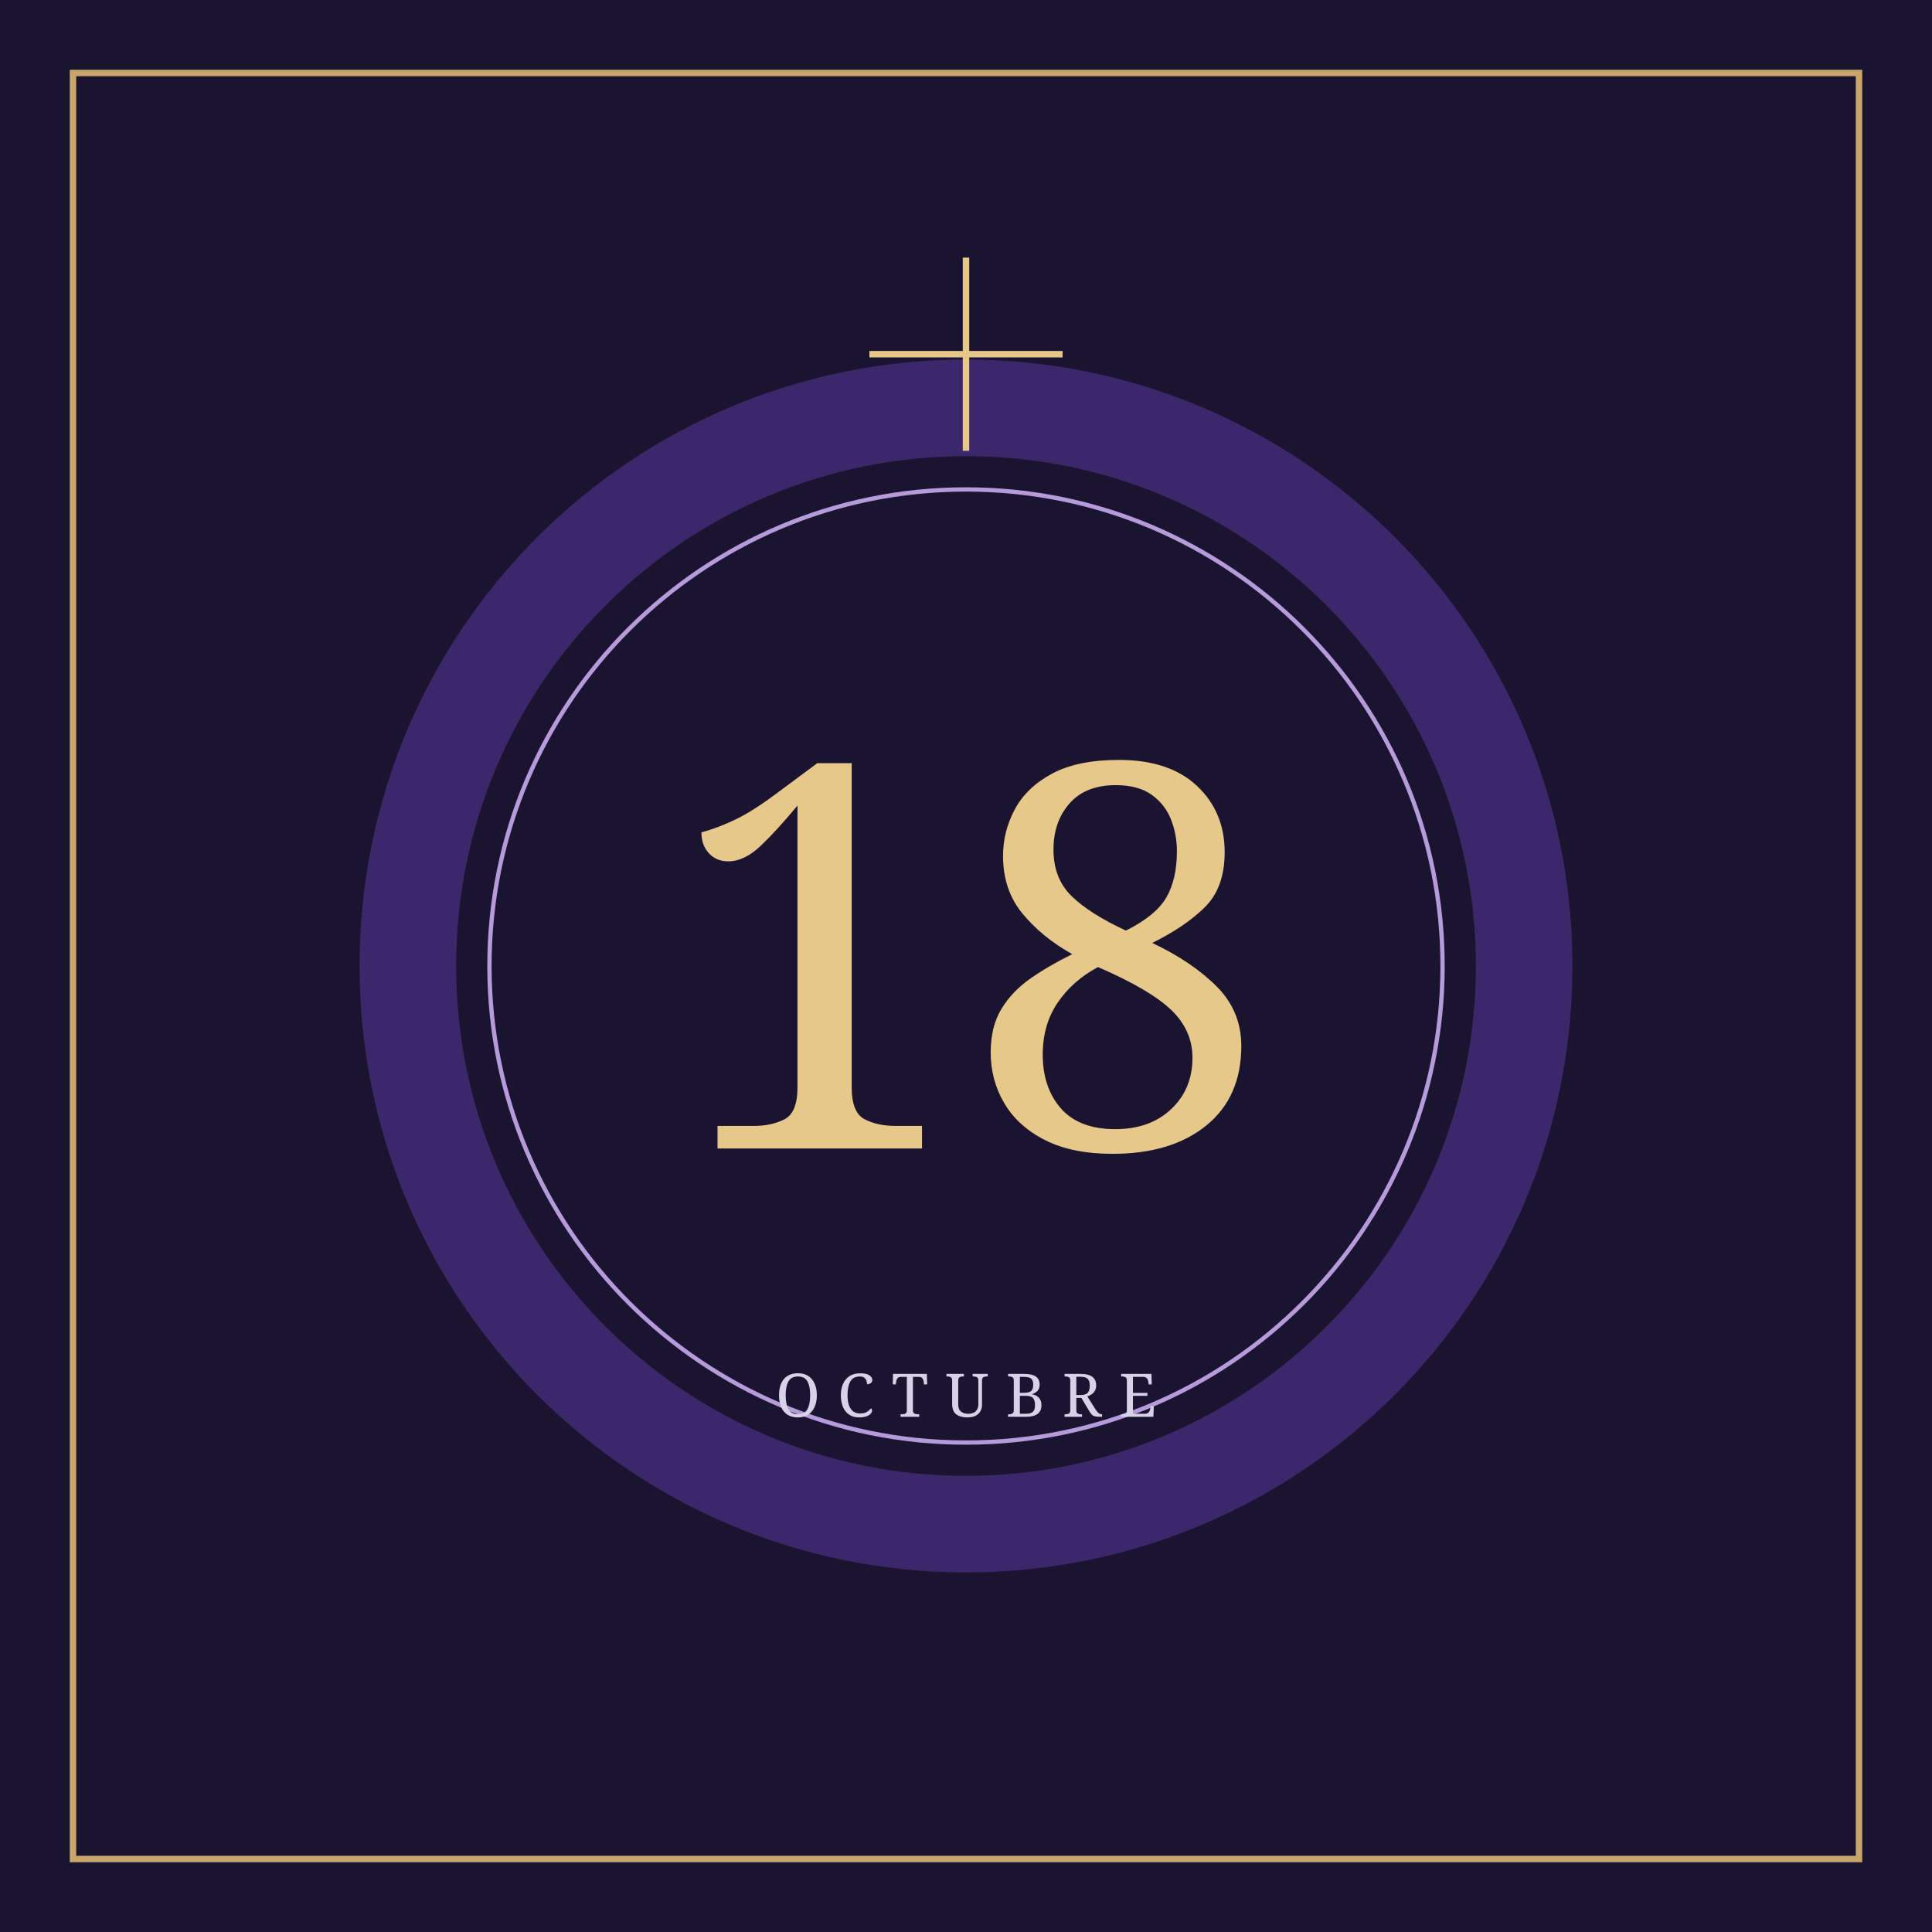
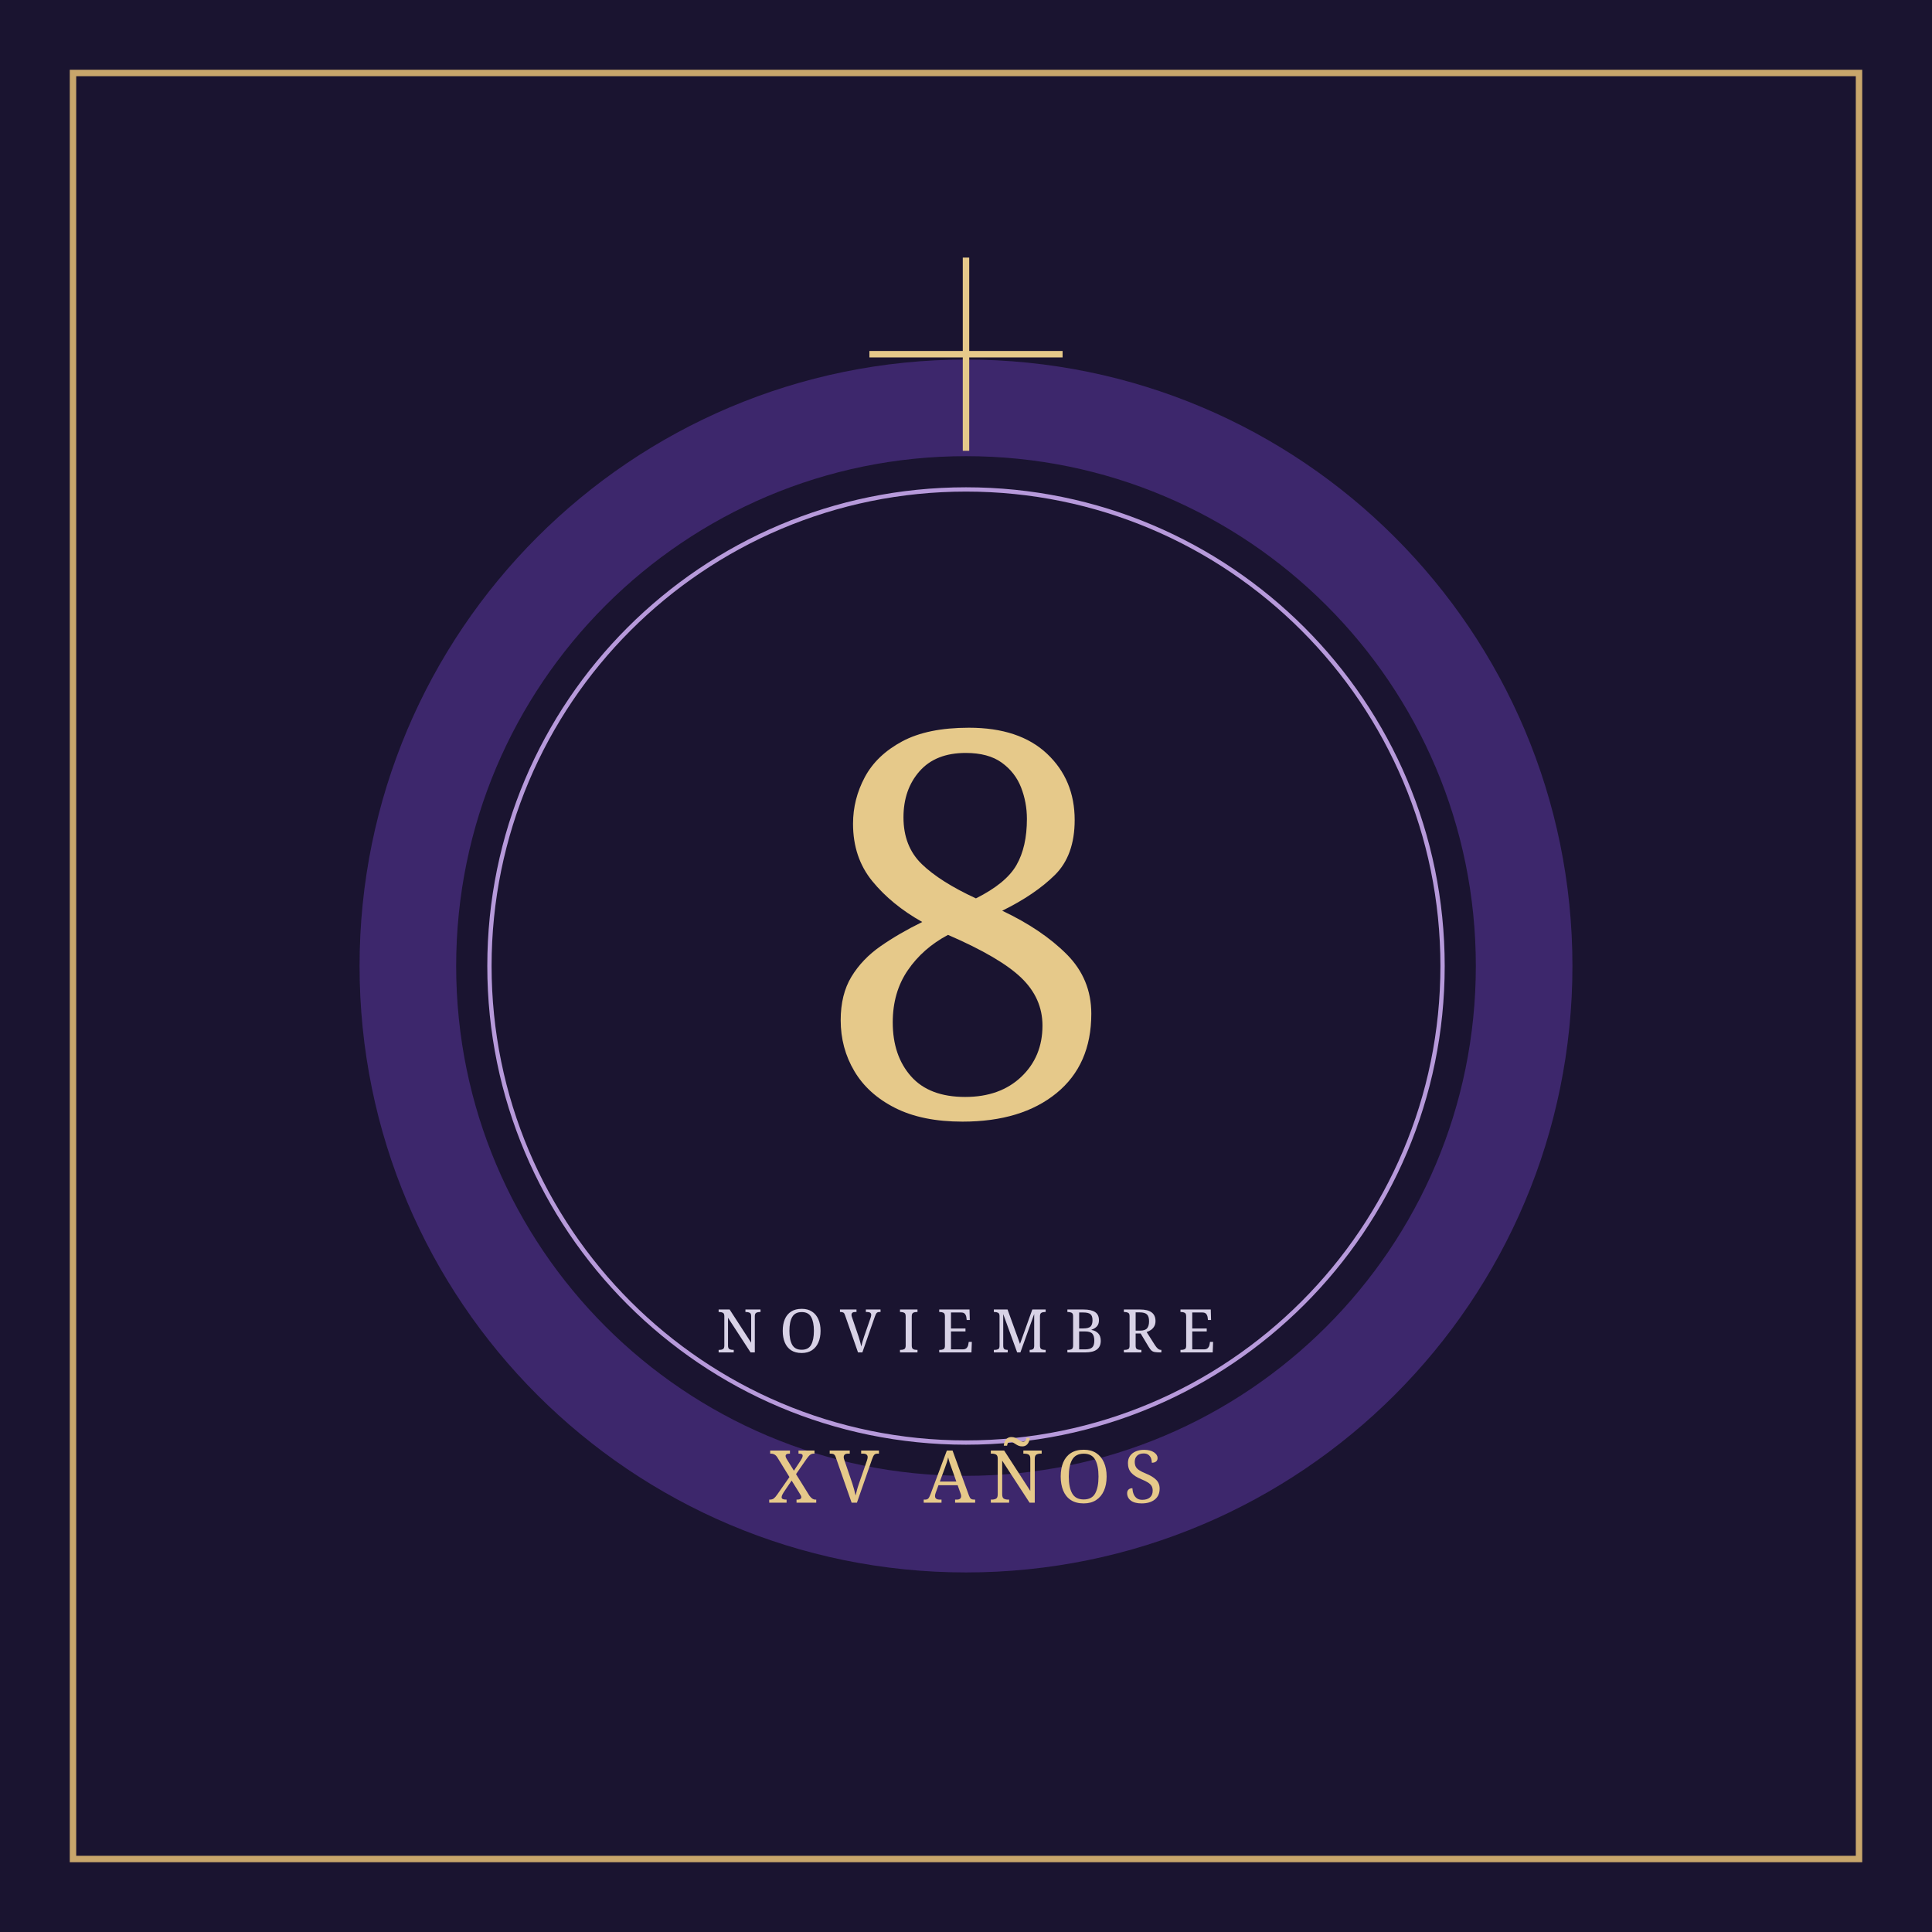
<svg xmlns="http://www.w3.org/2000/svg" width="900" height="900" viewBox="0 0 900 900" role="img" aria-labelledby="title description">
  <rect width="900" height="900" fill="#1A1430" />
  <rect x="34" y="34" width="832" height="832" fill="none" stroke="#C8A66B" stroke-width="3" />
  <circle cx="450" cy="450" r="260" fill="none" stroke="#4B2E83" stroke-width="45" opacity=".72" />
  <circle cx="450" cy="450" r="222" fill="none" stroke="#B79ADB" stroke-width="2" />
  <path d="M450 120v90M405 165h90" stroke="#E6C98A" stroke-width="3" />
-   <text x="450" y="535" fill="#E6C98A" font-family="Georgia, serif" font-size="250" text-anchor="middle">18</text>
-   <text x="450" y="660" fill="#D8D2E6" font-family="Georgia, serif" font-size="28" letter-spacing="8" text-anchor="middle">OCTUBRE</text>
+   <text x="450" y="520" fill="#E6C98A" font-family="Georgia, serif" font-size="250" text-anchor="middle">8</text>
+   <text x="450" y="630" fill="#D8D2E6" font-family="Georgia, serif" font-size="28" letter-spacing="8" text-anchor="middle">NOVIEMBRE</text>
+   <text x="450" y="700" fill="#E6C98A" font-family="Georgia, serif" font-size="34" letter-spacing="6" text-anchor="middle">XV AÑOS</text>
</svg>
